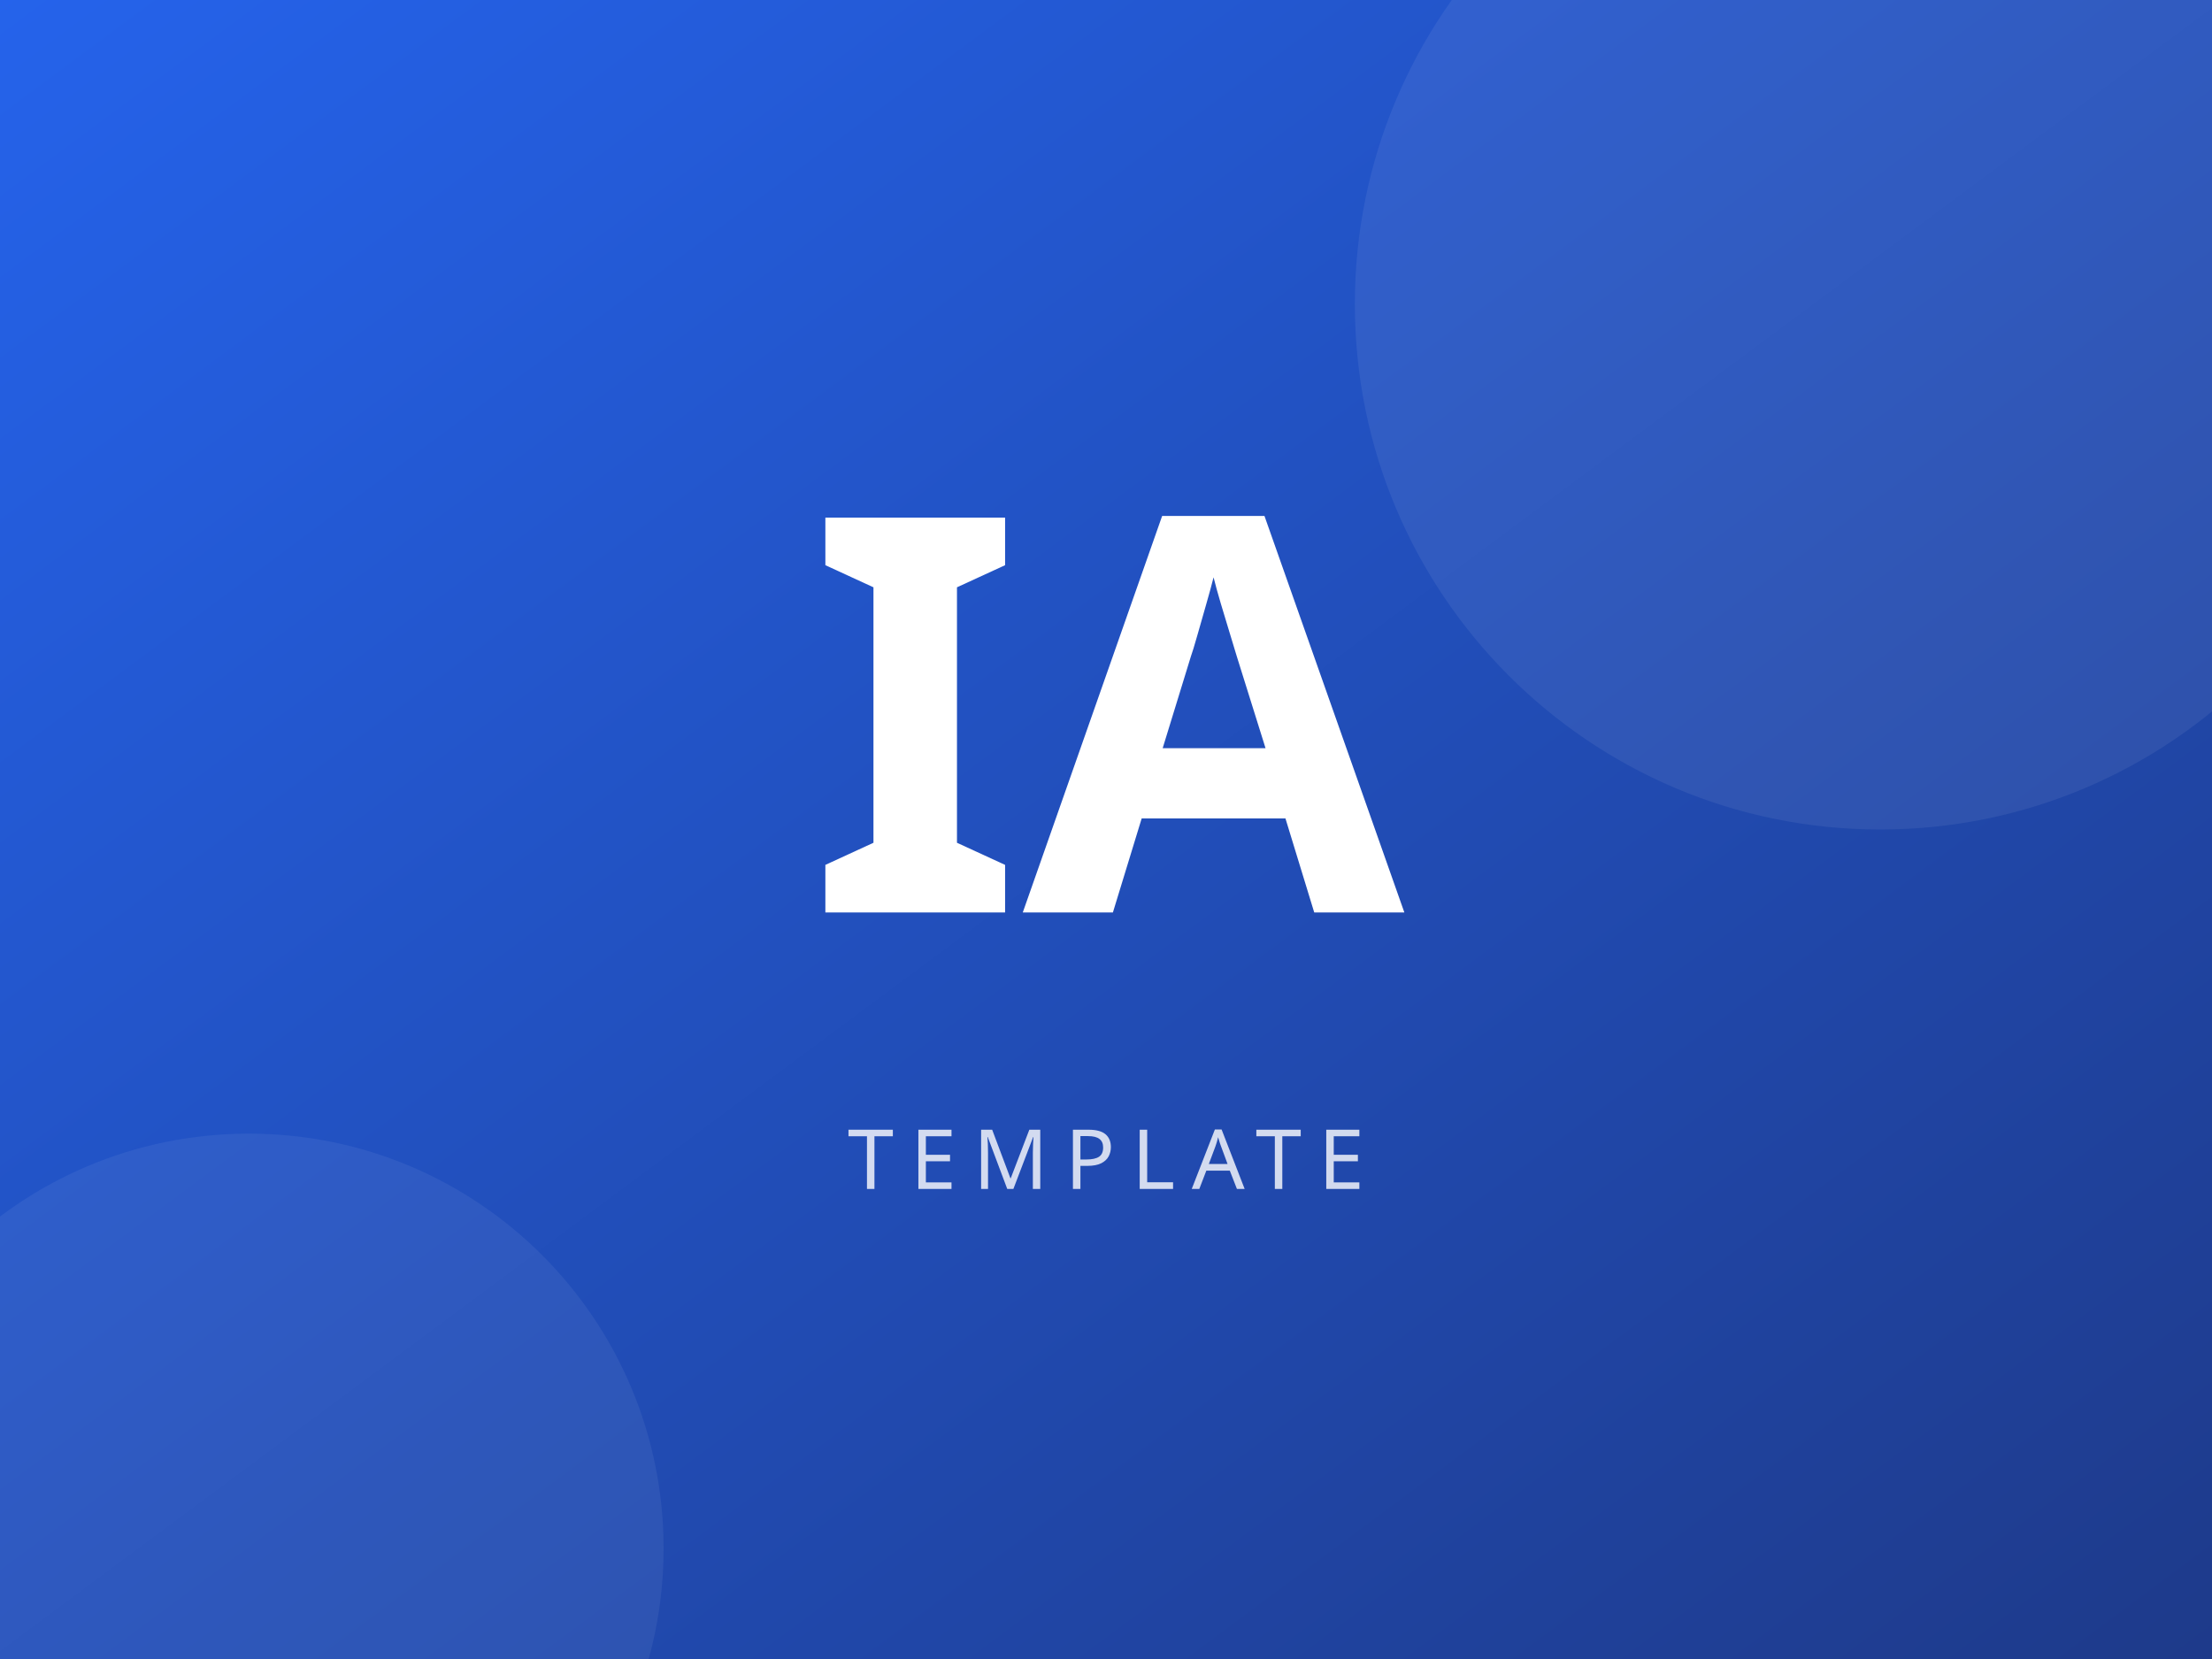
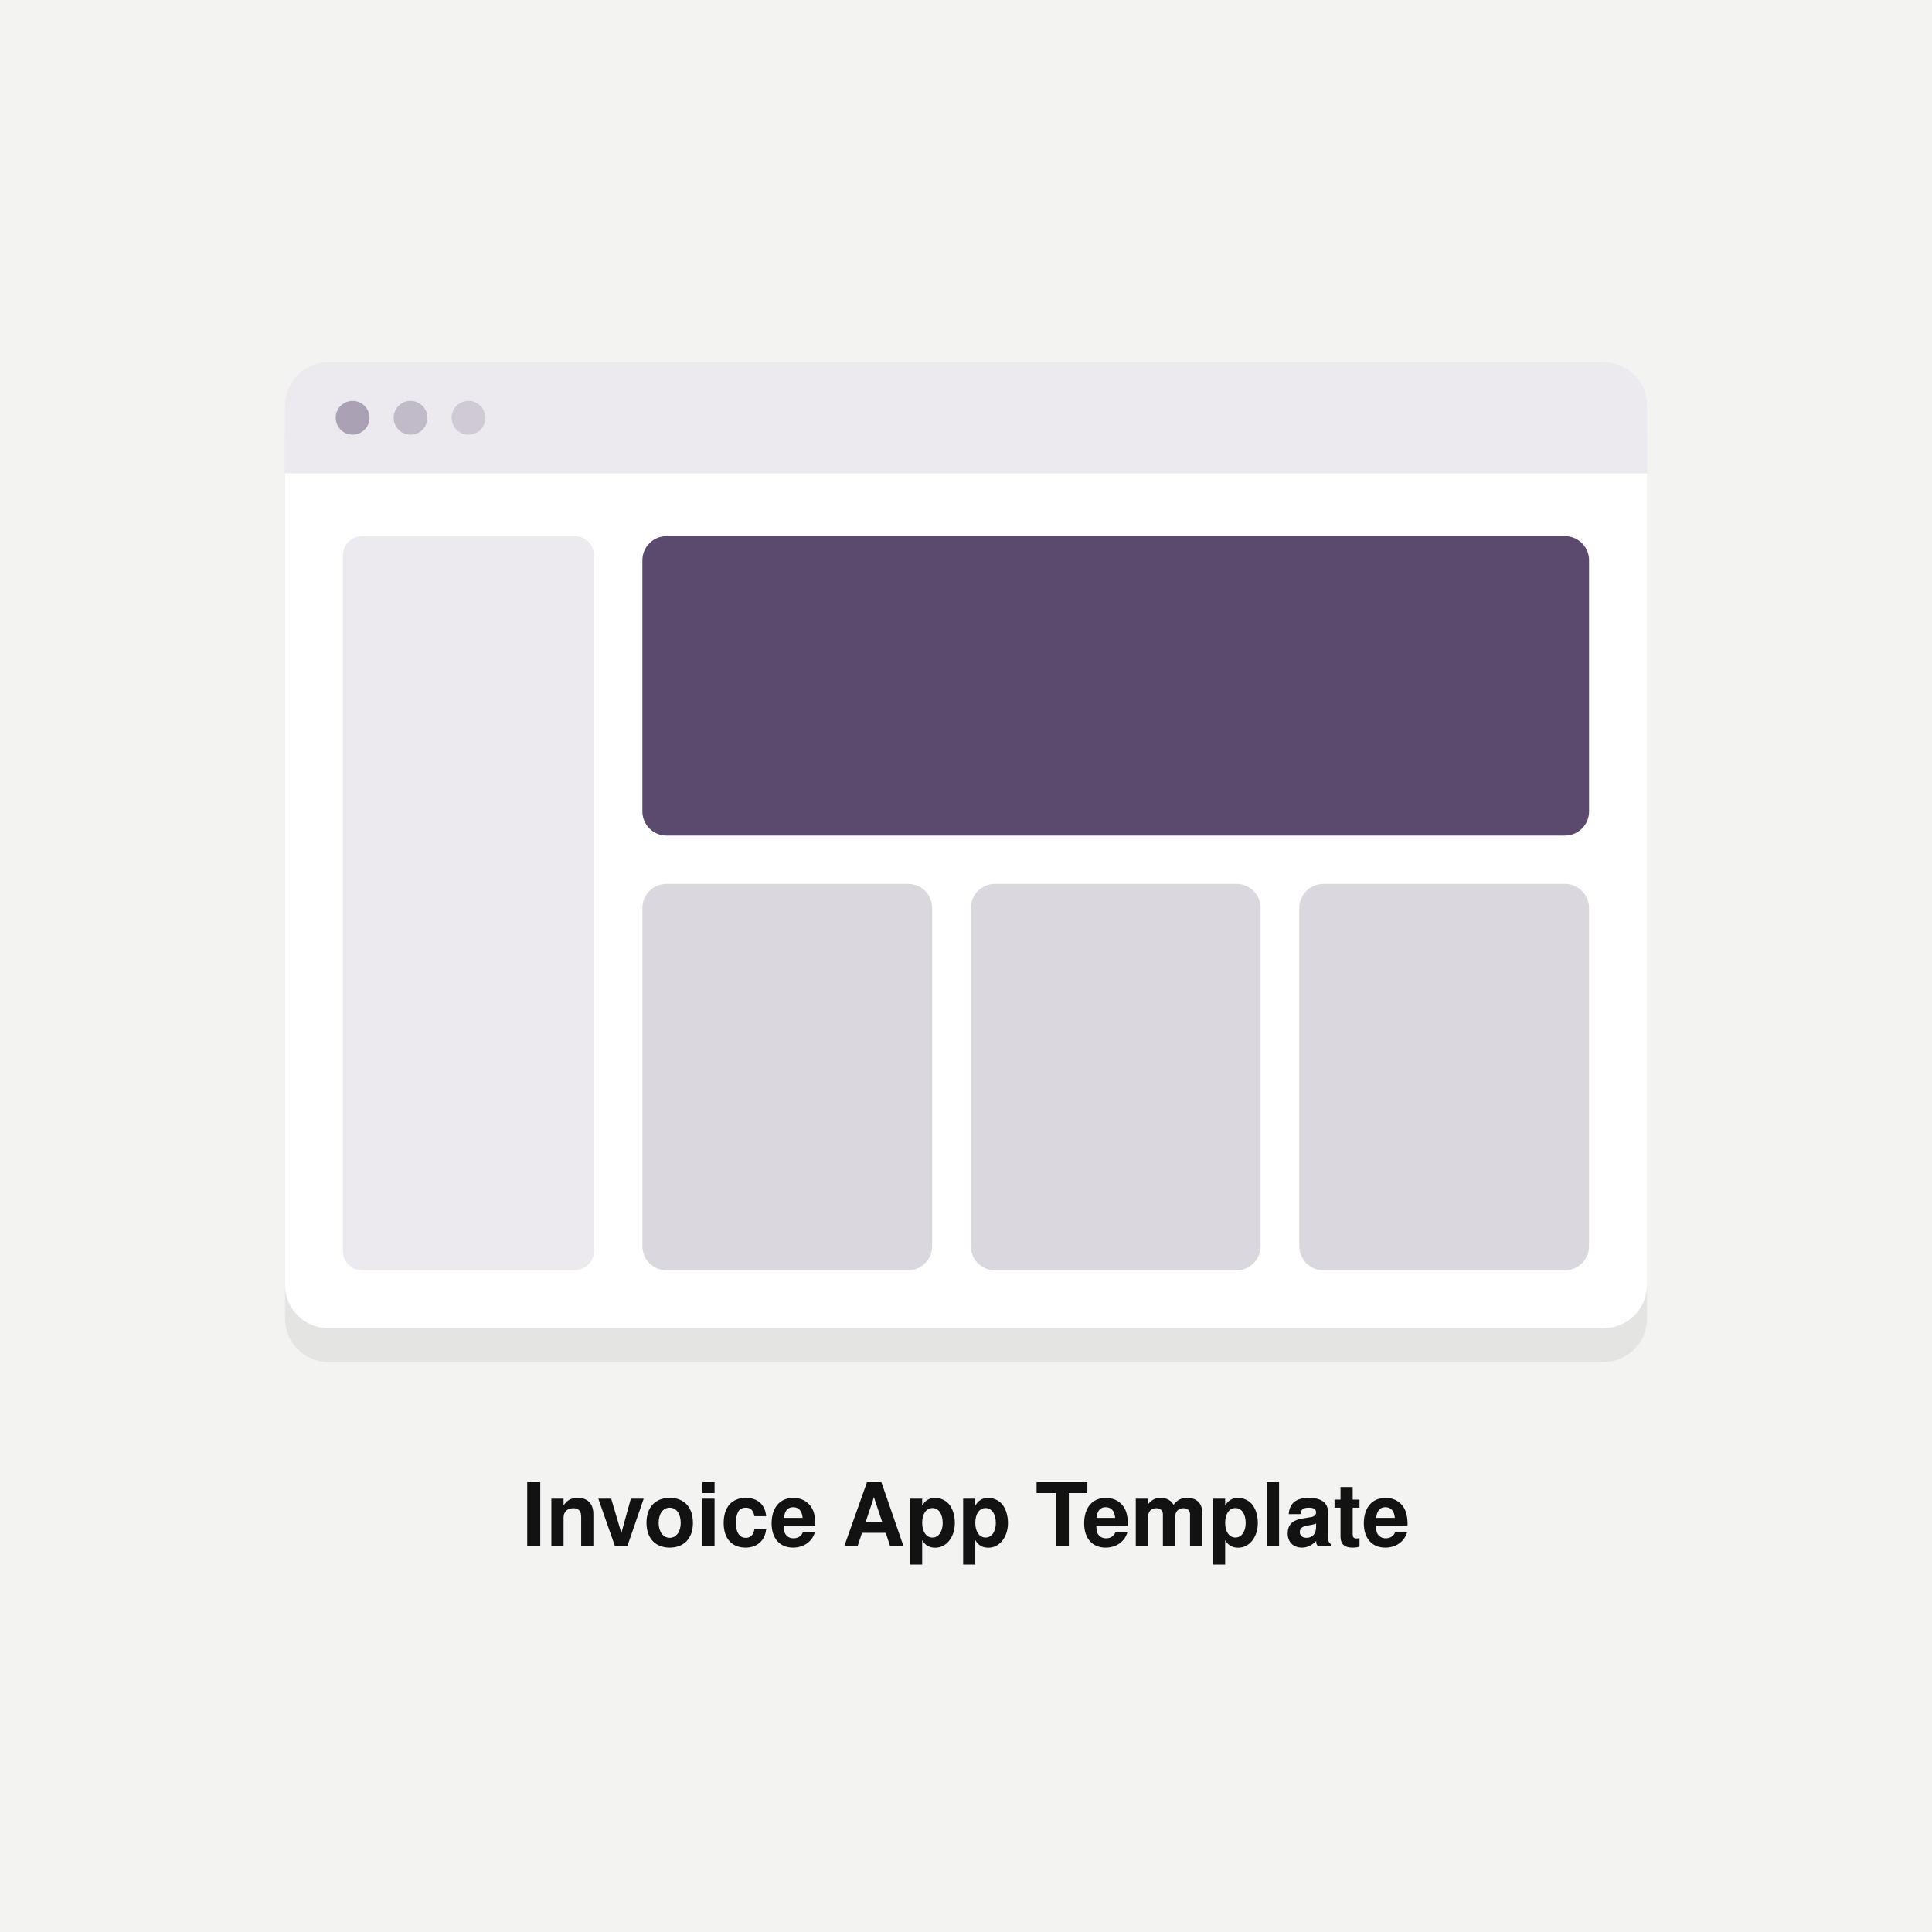
- <svg xmlns="http://www.w3.org/2000/svg" width="800" height="600" viewBox="0 0 800 600">
-   <defs>
-     <linearGradient id="g" x1="0" y1="0" x2="1" y2="1">
-       <stop offset="0" stop-color="#2563eb" />
-       <stop offset="1" stop-color="#1e3a8a" />
-     </linearGradient>
-   </defs>
-   <rect width="800" height="600" fill="url(#g)" />
-   <circle cx="680" cy="110" r="190" fill="#fff" opacity=".07" />
-   <circle cx="90" cy="560" r="150" fill="#fff" opacity=".06" />
-   <text x="400" y="330" text-anchor="middle" font-family="system-ui,sans-serif" font-size="200" font-weight="700" fill="#fff">IA</text>
-   <text x="400" y="430" text-anchor="middle" font-family="system-ui,sans-serif" font-size="30" letter-spacing="6" fill="#fff" opacity=".8">TEMPLATE</text>
+ <svg xmlns="http://www.w3.org/2000/svg" width="800" height="800" viewBox="0 0 800 800">
+   <rect width="800" height="800" fill="#f3f3f1" />
+   <rect x="118" y="150" width="564" height="400" rx="18" fill="#121212" opacity=".07" transform="translate(0 14)" />
+   <rect x="118" y="150" width="564" height="400" rx="18" fill="#fff" />
+   <path d="M118 168a18 18 0 0 1 18-18h528a18 18 0 0 1 18 18v28H118z" fill="#5b4a6e" opacity=".12" />
+   <circle cx="146" cy="173" r="7" fill="#5b4a6e" opacity=".45" />
+   <circle cx="170" cy="173" r="7" fill="#5b4a6e" opacity=".3" />
+   <circle cx="194" cy="173" r="7" fill="#5b4a6e" opacity=".2" />
+   <rect x="142" y="222" width="104" height="304" rx="8" fill="#5b4a6e" opacity=".12" />
+   <rect x="266" y="222" width="392" height="124" rx="10" fill="#5b4a6e" />
+   <rect x="266" y="366" width="120" height="160" rx="10" fill="#5b4a6e" opacity=".22" />
+   <rect x="402" y="366" width="120" height="160" rx="10" fill="#5b4a6e" opacity=".22" />
+   <rect x="538" y="366" width="120" height="160" rx="10" fill="#5b4a6e" opacity=".22" />
+   <text x="400" y="640" text-anchor="middle" font-family="Helvetica,Arial,sans-serif" font-size="36" font-weight="600" fill="#121212">Invoice App Template</text>
</svg>
